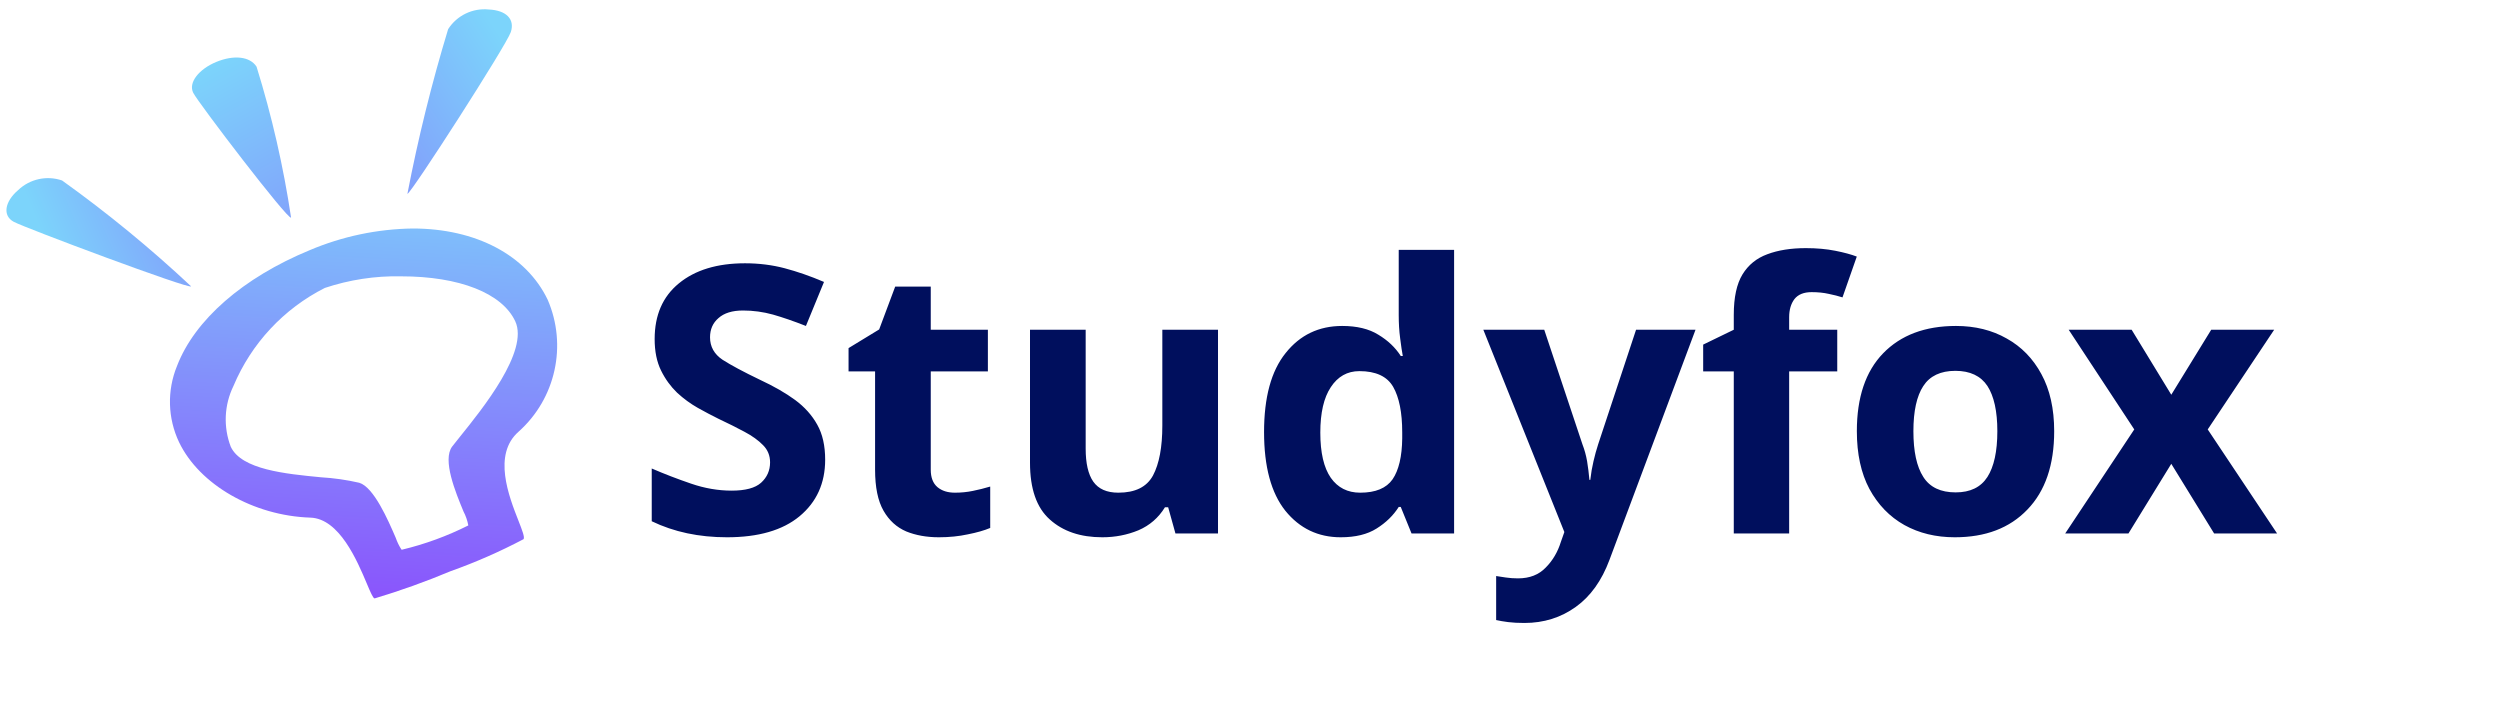
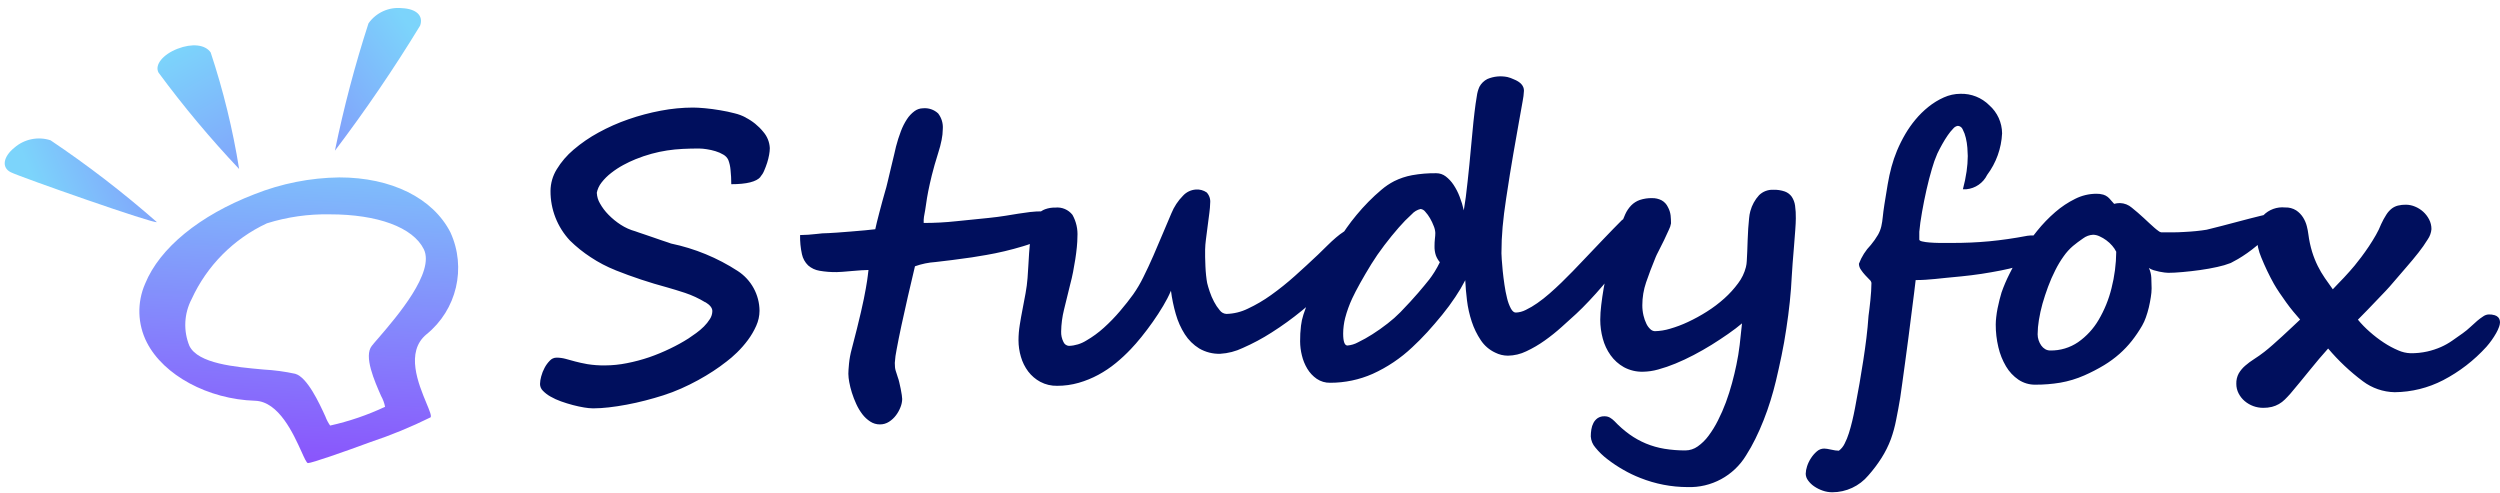
- <svg xmlns="http://www.w3.org/2000/svg" xmlns:xlink="http://www.w3.org/1999/xlink" width="134.015" height="38.598" viewBox="0 0 134.015 38.598">
+ <svg xmlns="http://www.w3.org/2000/svg" xmlns:xlink="http://www.w3.org/1999/xlink" width="125.852" height="24.781" viewBox="0 0 125.852 24.781">
  <defs>
    <linearGradient id="linear-gradient" x1="0.5" x2="0.602" y2="2.861" gradientUnits="objectBoundingBox">
      <stop offset="0" stop-color="#7cd4fb" />
      <stop offset="1" stop-color="#8b4bfc" />
    </linearGradient>
    <linearGradient id="linear-gradient-2" x2="2.346" y2="2.746" xlink:href="#linear-gradient" />
    <linearGradient id="linear-gradient-3" x2="-0.409" y2="2.678" xlink:href="#linear-gradient" />
    <linearGradient id="linear-gradient-4" x1="0.553" y1="-0.223" x2="0.474" y2="1.087" xlink:href="#linear-gradient" />
  </defs>
-   <g id="Group_12" data-name="Group 12" transform="translate(-141.046 -76.402)">
-     <text id="Studyfox" transform="translate(175.061 83)" fill="#000f5d" font-size="20" font-family="SegoeScript-Bold, Segoe Script" font-weight="700">
-       <tspan x="0" y="22">Studyfox</tspan>
-     </text>
-     <g id="Group_11" data-name="Group 11">
-       <path id="Path_2" data-name="Path 2" d="M1.834.05C2.847.078,3.6.512,3.7,1.161A54.476,54.476,0,0,1,2.1,9.3C1.89,9.365.061,1.669.031,1.06S.821.023,1.834.05Z" transform="matrix(0.914, -0.407, 0.407, 0.914, 150.945, 80.422)" fill="url(#linear-gradient)" />
-       <path id="Path_3" data-name="Path 3" d="M1.5.077A2.321,2.321,0,0,1,3.412,1.549a68.207,68.207,0,0,1,.1,8.946C3.331,10.541.194,1.679.05.992S.572-.077,1.5.077Z" transform="matrix(0.643, -0.766, 0.766, 0.643, 140.993, 87.694)" fill="url(#linear-gradient-2)" />
-       <path id="Path_4" data-name="Path 4" d="M2.126,0c.917-.152,1.485.211,1.406.938S.123,10.466-.087,10.577a86.729,86.729,0,0,1,.3-9.093A2.311,2.311,0,0,1,2.126,0Z" transform="translate(165.169 76.469) rotate(12)" fill="url(#linear-gradient-3)" />
-       <path id="Subtraction_3" data-name="Subtraction 3" d="M-1976.839,22.973h-.011c-.086-.015-.225-.344-.417-.8-.513-1.215-1.469-3.477-3.021-3.529-3.051-.1-5.946-1.763-7.041-4.043a5.052,5.052,0,0,1-.111-4.084c.947-2.471,3.539-4.735,7.114-6.21a14.678,14.678,0,0,1,5.522-1.162c3.382,0,6.086,1.426,7.233,3.814a6.189,6.189,0,0,1-1.561,7.08c-1.39,1.225-.523,3.451,0,4.78.2.511.343.88.269.98a29.8,29.8,0,0,1-3.915,1.718A41.091,41.091,0,0,1-1976.839,22.973Zm1.409-17.265a12.149,12.149,0,0,0-4.083.622,10.4,10.4,0,0,0-4.9,5.257,4.09,4.09,0,0,0-.146,3.254c.572,1.23,2.937,1.457,4.837,1.64a12.405,12.405,0,0,1,2.052.294c.781.235,1.546,2,1.957,2.954a2.887,2.887,0,0,0,.309.633.07.07,0,0,0,.028,0,16.427,16.427,0,0,0,3.552-1.3,2.647,2.647,0,0,0-.259-.75c-.427-1.034-1.143-2.764-.606-3.479.1-.132.242-.309.424-.534,1.2-1.489,3.7-4.585,2.958-6.179C-1970.01,6.613-1972.3,5.708-1975.43,5.709Z" transform="translate(2137.974 85.506)" fill="url(#linear-gradient-4)" />
+   <g id="logo" transform="translate(-148.076 -85.356)">
+     <path id="Path_7" data-name="Path 7" d="M11.768,9.813a1.976,1.976,0,0,1-.034.332,2.959,2.959,0,0,1-.1.405q-.068.21-.151.4a1.106,1.106,0,0,1-.19.308h.01q-.312.371-1.475.371A6.7,6.7,0,0,0,9.79,10.9a1.816,1.816,0,0,0-.112-.493.589.589,0,0,0-.244-.264,1.755,1.755,0,0,0-.4-.176,3.027,3.027,0,0,0-.444-.1A2.644,2.644,0,0,0,8.2,9.832q-.42,0-.82.02A7.744,7.744,0,0,0,6.6,9.93a6.979,6.979,0,0,0-.781.166,7.132,7.132,0,0,0-.806.273,6.123,6.123,0,0,0-.62.293,4.359,4.359,0,0,0-.61.4,2.694,2.694,0,0,0-.483.479,1.223,1.223,0,0,0-.249.552l.01-.02a1.115,1.115,0,0,0,.156.522,2.626,2.626,0,0,0,.425.566,3.564,3.564,0,0,0,.62.508A2.625,2.625,0,0,0,5,14l.166.059q.137.049.332.112t.415.142q.22.078.41.142l.322.107q.132.044.151.054A9.849,9.849,0,0,1,10.156,16,2.409,2.409,0,0,1,11.25,18a1.859,1.859,0,0,1-.166.757,3.724,3.724,0,0,1-.42.718,5.13,5.13,0,0,1-.552.63,5.7,5.7,0,0,1-.562.483l.01-.01q-.283.225-.64.459t-.767.459q-.41.225-.85.42a8.793,8.793,0,0,1-.9.342q-.43.137-.9.259t-.942.21q-.469.088-.9.137a7.1,7.1,0,0,1-.786.049,2.89,2.89,0,0,1-.454-.044q-.269-.044-.566-.122t-.6-.186a3.231,3.231,0,0,1-.532-.244,1.674,1.674,0,0,1-.381-.293A.48.48,0,0,1,.2,21.688a1.553,1.553,0,0,1,.059-.381,1.977,1.977,0,0,1,.171-.435,1.521,1.521,0,0,1,.264-.361.457.457,0,0,1,.327-.151,1.738,1.738,0,0,1,.459.059l.483.132q.269.073.625.137a5.16,5.16,0,0,0,.884.063,5.7,5.7,0,0,0,1.1-.112,8.614,8.614,0,0,0,1.128-.3A9.7,9.7,0,0,0,6.758,19.9a8.546,8.546,0,0,0,.918-.508q.176-.117.386-.269a3.187,3.187,0,0,0,.391-.332,2.13,2.13,0,0,0,.3-.376.747.747,0,0,0,.122-.4q0-.234-.352-.449v.01A4.989,4.989,0,0,0,7.5,17.1q-.508-.166-.889-.273a23.834,23.834,0,0,1-2.617-.869H4a6.747,6.747,0,0,1-1.25-.654,6.69,6.69,0,0,1-1.045-.84,3.624,3.624,0,0,1-.977-2.5,2.1,2.1,0,0,1,.313-1.084,4.043,4.043,0,0,1,.85-.991A7.27,7.27,0,0,1,3.14,9.031a9.726,9.726,0,0,1,1.509-.669,11.315,11.315,0,0,1,1.636-.435A8.783,8.783,0,0,1,7.9,7.771q.244,0,.61.034t.752.1q.386.063.737.156a2.356,2.356,0,0,1,.557.21h-.01a2.757,2.757,0,0,1,.894.723A1.344,1.344,0,0,1,11.768,9.813Zm14.424,3.8a.59.59,0,0,1-.229.439,2.514,2.514,0,0,1-.6.381,6.058,6.058,0,0,1-.84.317q-.469.142-.942.254t-.908.186l-.737.122q-1.094.156-1.821.234a3.871,3.871,0,0,0-1.04.215q-.176.732-.356,1.519t-.327,1.47q-.146.684-.239,1.191a4.731,4.731,0,0,0-.093.684,2.135,2.135,0,0,0,.01.22.882.882,0,0,0,.034.171q.024.078.049.151t.054.171a1.922,1.922,0,0,1,.078.264q.039.166.073.332t.054.308a1.7,1.7,0,0,1,.02.2,1.154,1.154,0,0,1-.083.405,1.678,1.678,0,0,1-.229.415,1.346,1.346,0,0,1-.352.327.831.831,0,0,1-.459.132.874.874,0,0,1-.483-.142,1.573,1.573,0,0,1-.4-.371,2.684,2.684,0,0,1-.308-.518,4.775,4.775,0,0,1-.22-.571,4.362,4.362,0,0,1-.132-.532,2.468,2.468,0,0,1-.044-.415q0-.166.034-.518a4.34,4.34,0,0,1,.132-.713q.3-1.143.469-1.88t.244-1.182q.078-.444.1-.649t.034-.283q-.127,0-.361.015T15.894,16q-.249.024-.464.039t-.293.015a4.653,4.653,0,0,1-.869-.068,1.155,1.155,0,0,1-.571-.269,1.113,1.113,0,0,1-.312-.566,4.045,4.045,0,0,1-.093-.962,7.641,7.641,0,0,0,.815-.054,4.822,4.822,0,0,1,.62-.044q.078,0,.4-.024l.7-.054q.381-.029.737-.063t.513-.054q.02-.107.078-.342t.132-.518q.073-.283.151-.566t.137-.488q.049-.146.127-.483t.166-.7q.088-.361.161-.669t.093-.4a7.32,7.32,0,0,1,.244-.767,3.047,3.047,0,0,1,.308-.61,1.541,1.541,0,0,1,.376-.4.728.728,0,0,1,.43-.146.983.983,0,0,1,.762.259,1.14,1.14,0,0,1,.234.786,2.9,2.9,0,0,1-.059.547,5.4,5.4,0,0,1-.166.635q-.215.684-.327,1.143t-.181.806q-.068.347-.107.64t-.107.645a.917.917,0,0,0-.015.151q0,.112,0,.161a15.165,15.165,0,0,0,1.646-.088q.806-.088,1.636-.166.469-.049.825-.107l.659-.107q.3-.049.591-.083a5.276,5.276,0,0,1,.62-.034,1.293,1.293,0,0,1,.244.024.673.673,0,0,1,.229.088.5.5,0,0,1,.171.186A.646.646,0,0,1,26.191,13.611Zm15.146.557a2.429,2.429,0,0,1-.386,1.206A7.531,7.531,0,0,1,39.946,16.7a13.975,13.975,0,0,1-1.387,1.289,15.6,15.6,0,0,1-1.533,1.108,10.5,10.5,0,0,1-1.45.776,3.022,3.022,0,0,1-1.133.293,1.978,1.978,0,0,1-1.06-.269,2.288,2.288,0,0,1-.723-.713,3.808,3.808,0,0,1-.454-1.016,7.777,7.777,0,0,1-.244-1.177,6.079,6.079,0,0,1-.391.762q-.244.41-.527.811t-.571.757q-.288.356-.532.61a8.181,8.181,0,0,1-.752.7,5.533,5.533,0,0,1-.879.591,4.99,4.99,0,0,1-.991.405,3.893,3.893,0,0,1-1.089.151,1.733,1.733,0,0,1-.845-.2,1.9,1.9,0,0,1-.61-.522,2.268,2.268,0,0,1-.366-.737,2.945,2.945,0,0,1-.122-.835,4.836,4.836,0,0,1,.063-.767q.063-.4.142-.8t.151-.8a7.42,7.42,0,0,0,.1-.767q.02-.283.039-.605t.039-.649q.02-.327.054-.654t.083-.61a2.164,2.164,0,0,1,.112-.391.989.989,0,0,1,.21-.327.969.969,0,0,1,.347-.225,1.4,1.4,0,0,1,.513-.083.969.969,0,0,1,.864.366,1.988,1.988,0,0,1,.249,1.108q0,.225-.029.518t-.078.61q-.049.317-.112.64t-.142.615q-.166.654-.312,1.274a4.879,4.879,0,0,0-.146,1.108,1.069,1.069,0,0,0,.112.518.325.325,0,0,0,.278.205A1.766,1.766,0,0,0,27.7,19.5a5.126,5.126,0,0,0,.884-.645,8.666,8.666,0,0,0,.815-.84q.386-.454.659-.835a6.33,6.33,0,0,0,.513-.869q.259-.518.508-1.089t.483-1.133q.234-.562.42-.991a2.7,2.7,0,0,1,.586-.889.965.965,0,0,1,.645-.312.845.845,0,0,1,.547.146.673.673,0,0,1,.176.537,4.4,4.4,0,0,1-.039.479q-.039.322-.088.679t-.088.684a4.543,4.543,0,0,0-.039.493q0,.156,0,.381t.015.464q.01.239.034.464t.054.381q.039.166.127.43a3.376,3.376,0,0,0,.22.513,2.3,2.3,0,0,0,.288.43.443.443,0,0,0,.332.181,2.582,2.582,0,0,0,1.079-.264A7.269,7.269,0,0,0,37,17.21a13.952,13.952,0,0,0,1.2-.962q.6-.537,1.167-1.074.234-.225.464-.454t.444-.41a3.713,3.713,0,0,1,.4-.3A.631.631,0,0,1,41,13.895a.327.327,0,0,1,.249.1A.274.274,0,0,1,41.338,14.168Zm3.613,2.275q.137-.176.278-.4a4.905,4.905,0,0,0,.269-.488,1.193,1.193,0,0,1-.2-.342,1.372,1.372,0,0,1-.068-.469,3.167,3.167,0,0,1,.02-.376,2.421,2.421,0,0,0,.02-.288,1,1,0,0,0-.078-.342,2.6,2.6,0,0,0-.19-.4,1.889,1.889,0,0,0-.239-.327.346.346,0,0,0-.234-.137.855.855,0,0,0-.444.264,7.627,7.627,0,0,0-.654.669q-.356.405-.728.894t-.654.947q-.312.508-.562.957t-.4.771a5.9,5.9,0,0,0-.356.986,3.306,3.306,0,0,0-.1.781q0,.605.215.605a1.344,1.344,0,0,0,.532-.161,7.063,7.063,0,0,0,.723-.405q.386-.244.767-.542a6.223,6.223,0,0,0,.645-.571q.547-.566.894-.972T44.951,16.443Zm10.479-2.48a1.278,1.278,0,0,1-.142.5,5.58,5.58,0,0,1-.381.679q-.239.371-.552.781t-.654.811q-.342.4-.688.767t-.649.649l-.728.659a9.36,9.36,0,0,1-.859.688,5.878,5.878,0,0,1-.928.542,2.185,2.185,0,0,1-.923.22,1.425,1.425,0,0,1-.645-.156,1.757,1.757,0,0,1-.723-.625,3.817,3.817,0,0,1-.454-.933,5.493,5.493,0,0,1-.239-1.064q-.068-.552-.088-1.021a7.957,7.957,0,0,1-.5.845q-.3.454-.664.9t-.747.869q-.386.42-.757.762a7.282,7.282,0,0,1-1.992,1.338,5.274,5.274,0,0,1-2.139.449,1.159,1.159,0,0,1-.679-.2,1.645,1.645,0,0,1-.474-.508,2.364,2.364,0,0,1-.273-.674,2.993,2.993,0,0,1-.088-.7,6.131,6.131,0,0,1,.044-.791,2.865,2.865,0,0,1,.122-.557,19.347,19.347,0,0,1,.923-2.271,14.4,14.4,0,0,1,1.265-2.114q.205-.293.488-.635t.6-.664q.317-.322.649-.6a3.348,3.348,0,0,1,.645-.435,3.421,3.421,0,0,1,.9-.3,6.374,6.374,0,0,1,1.216-.1.778.778,0,0,1,.479.161,1.738,1.738,0,0,1,.391.42,3.006,3.006,0,0,1,.308.6,4.662,4.662,0,0,1,.21.688q.049-.283.1-.664t.093-.8l.088-.84q.044-.42.073-.781.039-.381.083-.874t.1-.957q.054-.464.117-.825a1.682,1.682,0,0,1,.132-.479.935.935,0,0,1,.4-.391,1.711,1.711,0,0,1,1.011-.1,1.587,1.587,0,0,1,.313.112q.518.205.518.576a3.643,3.643,0,0,1-.068.542q-.068.386-.186,1.04t-.283,1.606q-.166.952-.361,2.251-.117.762-.176,1.416t-.059,1.328q0,.059.015.308t.049.581q.034.332.088.7a6.62,6.62,0,0,0,.132.679,2.2,2.2,0,0,0,.19.513q.112.205.249.205a1.193,1.193,0,0,0,.5-.132,4.133,4.133,0,0,0,.581-.342,6.975,6.975,0,0,0,.615-.483q.312-.273.605-.557t.557-.557l.459-.479q.557-.586,1.084-1.138t.947-.972a.275.275,0,0,1,.112-.054q.083-.024.171-.044t.166-.029q.078-.01.1-.01a.144.144,0,0,1,.122.059.38.38,0,0,1,.063.151,1.285,1.285,0,0,1,.024.21Q55.43,13.836,55.43,13.963Zm7.988-.615q0,.215-.029.6t-.063.815q-.034.43-.068.835t-.044.659q-.029.625-.1,1.3t-.176,1.353q-.1.679-.239,1.348t-.283,1.274q-.117.488-.273.991t-.347.986q-.19.483-.415.938a8.668,8.668,0,0,1-.469.835,3.316,3.316,0,0,1-2.949,1.592,6.459,6.459,0,0,1-2.373-.459,6.132,6.132,0,0,1-.854-.41,6.661,6.661,0,0,1-.806-.537,3.5,3.5,0,0,1-.6-.581.928.928,0,0,1-.234-.562,2.224,2.224,0,0,1,.029-.356,1.046,1.046,0,0,1,.107-.327.678.678,0,0,1,.21-.239.59.59,0,0,1,.347-.093.533.533,0,0,1,.273.068,1.109,1.109,0,0,1,.225.176,5.29,5.29,0,0,0,.762.669,4.191,4.191,0,0,0,.825.459,4.243,4.243,0,0,0,.928.264,6.389,6.389,0,0,0,1.06.083,1.074,1.074,0,0,0,.615-.2,2.363,2.363,0,0,0,.547-.537,5.111,5.111,0,0,0,.474-.771,8.573,8.573,0,0,0,.4-.913q.176-.479.308-.967t.22-.918q.107-.508.166-1.006t.117-1.084q-.3.254-.7.532t-.83.547q-.435.269-.9.513t-.918.43a7.313,7.313,0,0,1-.874.3,2.974,2.974,0,0,1-.762.112,1.921,1.921,0,0,1-.962-.229,2.068,2.068,0,0,1-.669-.6A2.56,2.56,0,0,1,53.7,19.4a3.608,3.608,0,0,1-.127-.947,6.389,6.389,0,0,1,.049-.737q.049-.415.122-.84t.171-.83q.1-.405.2-.718.02-.049.088-.269t.146-.488q.078-.269.151-.508t.093-.308a5.967,5.967,0,0,1,.239-.615,1.584,1.584,0,0,1,.3-.444,1.131,1.131,0,0,1,.43-.273,1.834,1.834,0,0,1,.625-.093,1,1,0,0,1,.469.107.749.749,0,0,1,.322.342,1.169,1.169,0,0,1,.137.42q.02.2.02.4a1.082,1.082,0,0,1-.107.322q-.107.244-.244.527t-.264.527q-.127.244-.156.322-.293.713-.483,1.274a3.55,3.55,0,0,0-.19,1.147,2.194,2.194,0,0,0,.059.522,1.986,1.986,0,0,0,.146.415.876.876,0,0,0,.2.273.349.349,0,0,0,.229.1,2.856,2.856,0,0,0,.757-.122,6.066,6.066,0,0,0,.908-.342,8.38,8.38,0,0,0,.952-.522,6.476,6.476,0,0,0,.879-.664,5.028,5.028,0,0,0,.693-.762,2.265,2.265,0,0,0,.391-.811,1.544,1.544,0,0,0,.044-.308q.015-.21.024-.479t.02-.576q.01-.308.029-.586t.044-.513a2,2,0,0,1,.063-.361,1.939,1.939,0,0,1,.439-.8.964.964,0,0,1,.713-.273,1.634,1.634,0,0,1,.586.088.734.734,0,0,1,.347.264,1.074,1.074,0,0,1,.166.444A4.023,4.023,0,0,1,63.418,13.348ZM75.879,14.6a.521.521,0,0,1-.078.239,2.048,2.048,0,0,1-.2.288,2.155,2.155,0,0,1-.269.278,1.618,1.618,0,0,1-.3.21,3.655,3.655,0,0,1-.488.166q-.342.1-.8.19t-.977.171q-.522.078-1.021.127-.439.039-.757.073t-.571.059q-.254.024-.479.039t-.488.015q-.02.2-.078.649t-.132,1.035q-.073.581-.156,1.23t-.166,1.24q-.083.591-.146,1.064t-.1.708q-.088.537-.205,1.113a6.476,6.476,0,0,1-.264.967,5.091,5.091,0,0,1-.474.952,6.909,6.909,0,0,1-.659.874,2.37,2.37,0,0,1-1.826.85,1.438,1.438,0,0,1-.474-.083,1.769,1.769,0,0,1-.43-.215,1.222,1.222,0,0,1-.308-.3.573.573,0,0,1-.117-.332,1.3,1.3,0,0,1,.068-.376,1.667,1.667,0,0,1,.2-.415,1.548,1.548,0,0,1,.293-.337.558.558,0,0,1,.371-.142,1.012,1.012,0,0,1,.151.015q.093.015.2.039t.205.039a1.3,1.3,0,0,0,.181.015.963.963,0,0,0,.288-.352,3.294,3.294,0,0,0,.215-.527q.093-.293.171-.62t.137-.64q.127-.654.229-1.25t.19-1.162q.088-.566.156-1.118t.107-1.118q.02-.137.044-.342t.049-.439q.024-.234.039-.464t.015-.415a.267.267,0,0,0-.1-.166q-.1-.1-.215-.225a2.208,2.208,0,0,1-.215-.273.539.539,0,0,1-.1-.3,2.738,2.738,0,0,1,.6-.947,3.86,3.86,0,0,0,.361-.513,1.6,1.6,0,0,0,.166-.425,3.73,3.73,0,0,0,.073-.469q.024-.254.083-.635.088-.557.166-1.016t.19-.874a6.687,6.687,0,0,1,.278-.815,7.206,7.206,0,0,1,.42-.84,5.425,5.425,0,0,1,.5-.713,4.507,4.507,0,0,1,.664-.654,3.5,3.5,0,0,1,.776-.474,2.042,2.042,0,0,1,.83-.181,1.972,1.972,0,0,1,1.455.576,1.905,1.905,0,0,1,.645,1.416,3.786,3.786,0,0,1-.752,2.09,1.3,1.3,0,0,1-1.045.723h-.176a7.634,7.634,0,0,0,.186-.9,5.615,5.615,0,0,0,.059-.771q0-.156-.02-.415a3.176,3.176,0,0,0-.078-.5,1.752,1.752,0,0,0-.156-.425.284.284,0,0,0-.244-.181.374.374,0,0,0-.234.137,2.462,2.462,0,0,0-.278.342q-.142.205-.278.449t-.244.469a5.881,5.881,0,0,0-.273.767q-.146.493-.273,1.055t-.225,1.123q-.1.562-.137.991v.391q0,.059.137.093a2.418,2.418,0,0,0,.366.054q.229.02.522.024t.6,0q.508,0,.972-.02t.923-.063q.459-.044.933-.112t.991-.166q.078-.01.151-.015t.161,0Q75.879,14.207,75.879,14.6ZM87.5,13.484a.793.793,0,0,1-.122.4,2.5,2.5,0,0,1-.312.42,4.446,4.446,0,0,1-.435.415q-.244.205-.488.376t-.464.3q-.22.127-.366.2a4.366,4.366,0,0,1-.679.2q-.415.093-.869.156t-.879.1q-.425.039-.718.039a1.705,1.705,0,0,1-.19-.015q-.122-.015-.264-.044t-.283-.073a.859.859,0,0,1-.239-.112,1.3,1.3,0,0,1,.122.493q.015.269.015.532a2.947,2.947,0,0,1-.039.439q-.039.254-.1.518a4.849,4.849,0,0,1-.151.508,2.457,2.457,0,0,1-.186.41,6.52,6.52,0,0,1-.522.771,5.11,5.11,0,0,1-.62.654,5.492,5.492,0,0,1-.771.566,8.773,8.773,0,0,1-1,.518,5.206,5.206,0,0,1-1.211.366,7.475,7.475,0,0,1-1.25.1,1.489,1.489,0,0,1-.85-.249A2.1,2.1,0,0,1,74,20.8a3.393,3.393,0,0,1-.386-.967,4.859,4.859,0,0,1-.132-1.143,3.424,3.424,0,0,1,.024-.366q.024-.22.068-.444t.1-.439q.054-.215.1-.361a7.7,7.7,0,0,1,.4-.937,11.181,11.181,0,0,1,.61-1.079,11.942,11.942,0,0,1,.781-1.084,7.226,7.226,0,0,1,.913-.947,4.7,4.7,0,0,1,1.006-.669,2.382,2.382,0,0,1,1.05-.254,1.213,1.213,0,0,1,.361.044.665.665,0,0,1,.225.117,1.113,1.113,0,0,1,.161.166,2.067,2.067,0,0,0,.161.181.992.992,0,0,1,.142-.029,1.145,1.145,0,0,1,.151-.01.949.949,0,0,1,.6.234q.293.234.6.518l.278.259q.142.132.259.234a2.3,2.3,0,0,0,.21.166.3.3,0,0,0,.132.063q.254,0,.552,0t.605-.02q.308-.015.6-.044t.522-.068q.029-.01.254-.063t.542-.137l.688-.181.688-.181q.317-.083.547-.137a2.133,2.133,0,0,1,.269-.054.827.827,0,0,1,.313.049Q87.5,13.26,87.5,13.484ZM76.23,20a2.412,2.412,0,0,0,1.4-.42,3.556,3.556,0,0,0,1.03-1.118,5.934,5.934,0,0,0,.649-1.592,7.691,7.691,0,0,0,.239-1.841,1.386,1.386,0,0,0-.2-.3,1.726,1.726,0,0,0-.3-.278,1.836,1.836,0,0,0-.342-.2.8.8,0,0,0-.322-.078.921.921,0,0,0-.508.186q-.273.186-.508.381a2.794,2.794,0,0,0-.464.513,5.093,5.093,0,0,0-.425.708q-.2.391-.361.825t-.283.859a7.555,7.555,0,0,0-.181.825,4.608,4.608,0,0,0-.063.713.951.951,0,0,0,.049.3,1,1,0,0,0,.132.264.638.638,0,0,0,.2.186A.5.5,0,0,0,76.23,20Zm22.637-1.406a.732.732,0,0,1-.049.22,1.927,1.927,0,0,1-.142.308,4.141,4.141,0,0,1-.493.693,7.8,7.8,0,0,1-2.178,1.68,5.415,5.415,0,0,1-2.441.605,2.756,2.756,0,0,1-1.6-.552A10.563,10.563,0,0,1,90.215,19.9q-.439.488-.933,1.1t-.962,1.167q-.146.166-.283.3a1.428,1.428,0,0,1-.3.229,1.4,1.4,0,0,1-.352.142,1.8,1.8,0,0,1-.444.049,1.437,1.437,0,0,1-.923-.337,1.269,1.269,0,0,1-.308-.386,1.04,1.04,0,0,1-.117-.488,1.026,1.026,0,0,1,.122-.522,1.553,1.553,0,0,1,.322-.386,3.654,3.654,0,0,1,.454-.337q.254-.161.518-.366.176-.137.415-.347t.488-.439q.249-.229.488-.454l.405-.381q-.156-.176-.342-.4t-.361-.469q-.176-.244-.337-.483t-.278-.444a11.844,11.844,0,0,1-.64-1.338,2.777,2.777,0,0,1-.22-.977,1.765,1.765,0,0,1,.322-1.133,1.341,1.341,0,0,1,1.1-.4.969.969,0,0,1,.557.146,1.2,1.2,0,0,1,.347.356,1.528,1.528,0,0,1,.19.444,3.165,3.165,0,0,1,.078.41,5.359,5.359,0,0,0,.19.884,4.862,4.862,0,0,0,.283.708,5.015,5.015,0,0,0,.356.605q.2.283.4.566.117-.127.264-.278t.3-.312q.151-.161.288-.317t.244-.283q.146-.176.337-.43t.381-.537q.19-.283.356-.576a4.124,4.124,0,0,0,.264-.547,3.719,3.719,0,0,1,.264-.483,1.213,1.213,0,0,1,.269-.3.871.871,0,0,1,.313-.151,1.6,1.6,0,0,1,.4-.044,1.2,1.2,0,0,1,.454.093,1.411,1.411,0,0,1,.415.259,1.369,1.369,0,0,1,.3.391,1.04,1.04,0,0,1,.117.488,1.06,1.06,0,0,1-.186.513,6.767,6.767,0,0,1-.469.669q-.283.361-.625.752t-.664.771q-.146.176-.356.4l-.444.464-.479.5q-.244.254-.479.488a5.247,5.247,0,0,0,.6.615,6.1,6.1,0,0,0,.708.542,4.443,4.443,0,0,0,.718.386,1.655,1.655,0,0,0,.625.146,3.72,3.72,0,0,0,.845-.088,3.826,3.826,0,0,0,.684-.225,3.363,3.363,0,0,0,.571-.322l.527-.371a3.635,3.635,0,0,0,.386-.317q.181-.171.342-.308a2.779,2.779,0,0,1,.308-.229.518.518,0,0,1,.273-.093.929.929,0,0,1,.3.039.412.412,0,0,1,.171.1.324.324,0,0,1,.078.137A.517.517,0,0,1,98.867,18.592Z" transform="translate(175.061 83)" fill="#000f5d" />
+     <g id="Group_11" data-name="Group 11" transform="translate(7 9)">
+       <path id="Path_2" data-name="Path 2" d="M1.381.033C2.157.072,2.738.4,2.828.881A37.438,37.438,0,0,1,1.751,6.821,51.979,51.979,0,0,1,.019.741C-.015.294.605-.005,1.381.033Z" transform="matrix(0.914, -0.407, 0.407, 0.914, 148.738, 79.342)" fill="url(#linear-gradient)" />
+       <path id="Path_3" data-name="Path 3" d="M1.1.06A1.884,1.884,0,0,1,2.556,1.215a52.2,52.2,0,0,1,.286,6.744C2.708,7.989.16,1.237.037.715S.4-.078,1.1.06Z" transform="matrix(0.643, -0.766, 0.766, 0.643, 141.046, 84.595)" fill="url(#linear-gradient-2)" />
+       <path id="Path_4" data-name="Path 4" d="M1.755,0C2.463-.117,2.9.141,2.83.671A75.173,75.173,0,0,1-.056,7.72,59.693,59.693,0,0,1,.264,1.1,1.826,1.826,0,0,1,1.755,0Z" transform="translate(159.596 76.402) rotate(12)" fill="url(#linear-gradient-3)" />
+       <path id="Subtraction_3" data-name="Subtraction 3" d="M8.49,14.381H8.481c-.067-.011-.174-.249-.323-.579-.4-.881-1.136-2.522-2.336-2.559-2.359-.073-4.6-1.279-5.445-2.932A3.457,3.457,0,0,1,.291,5.347c.732-1.793,2.737-3.434,5.5-4.5A12,12,0,0,1,10.064,0c2.616,0,4.707,1.034,5.594,2.767A4.3,4.3,0,0,1,14.451,7.9c-1.075.889-.4,2.5,0,3.467.154.37.265.638.208.711a23.836,23.836,0,0,1-3.028,1.246C10.241,13.838,8.67,14.381,8.49,14.381ZM9.579,1.859a9.967,9.967,0,0,0-3.158.451,7.778,7.778,0,0,0-3.79,3.813,2.8,2.8,0,0,0-.113,2.36c.442.892,2.271,1.057,3.741,1.189a10.187,10.187,0,0,1,1.587.214c.6.17,1.2,1.453,1.514,2.143a2.047,2.047,0,0,0,.239.459.057.057,0,0,0,.022,0,13.255,13.255,0,0,0,2.747-.941,1.833,1.833,0,0,0-.2-.544c-.33-.75-.884-2-.468-2.523.077-.1.187-.224.328-.387.929-1.08,2.862-3.326,2.288-4.482C13.771,2.515,12,1.858,9.579,1.859Z" transform="translate(148.093 85.287)" fill="url(#linear-gradient-4)" />
    </g>
  </g>
</svg>
